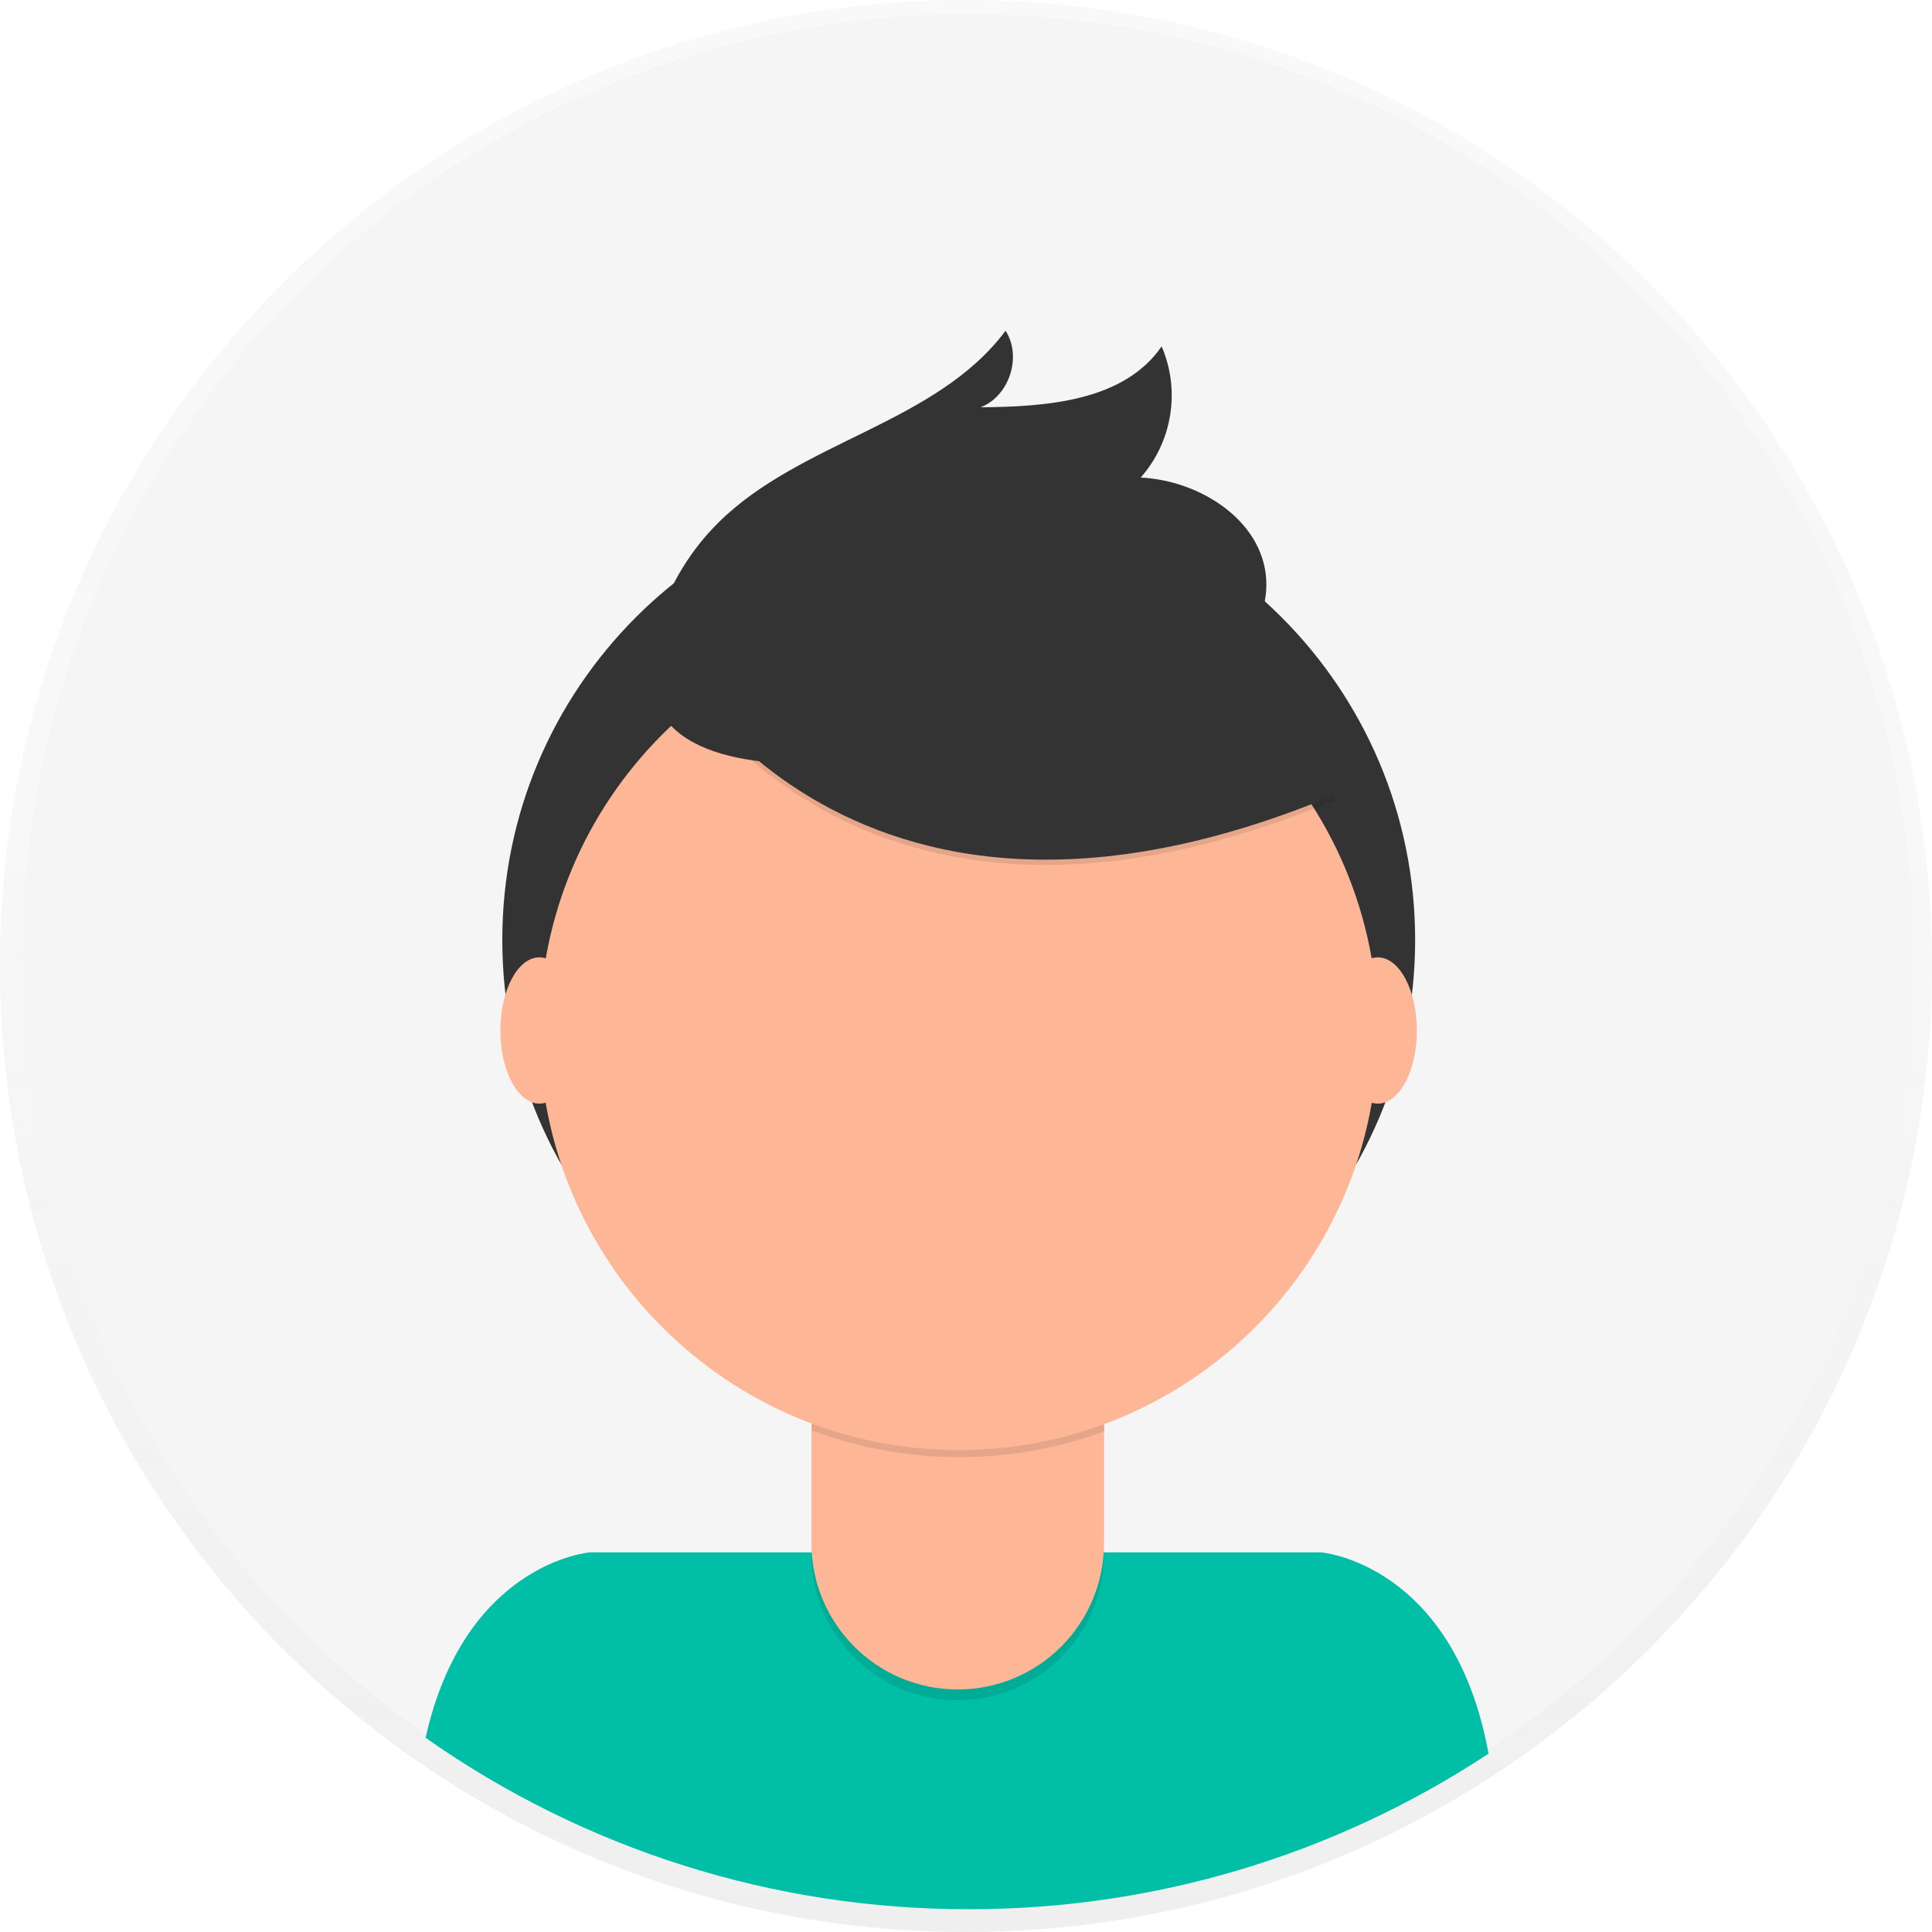
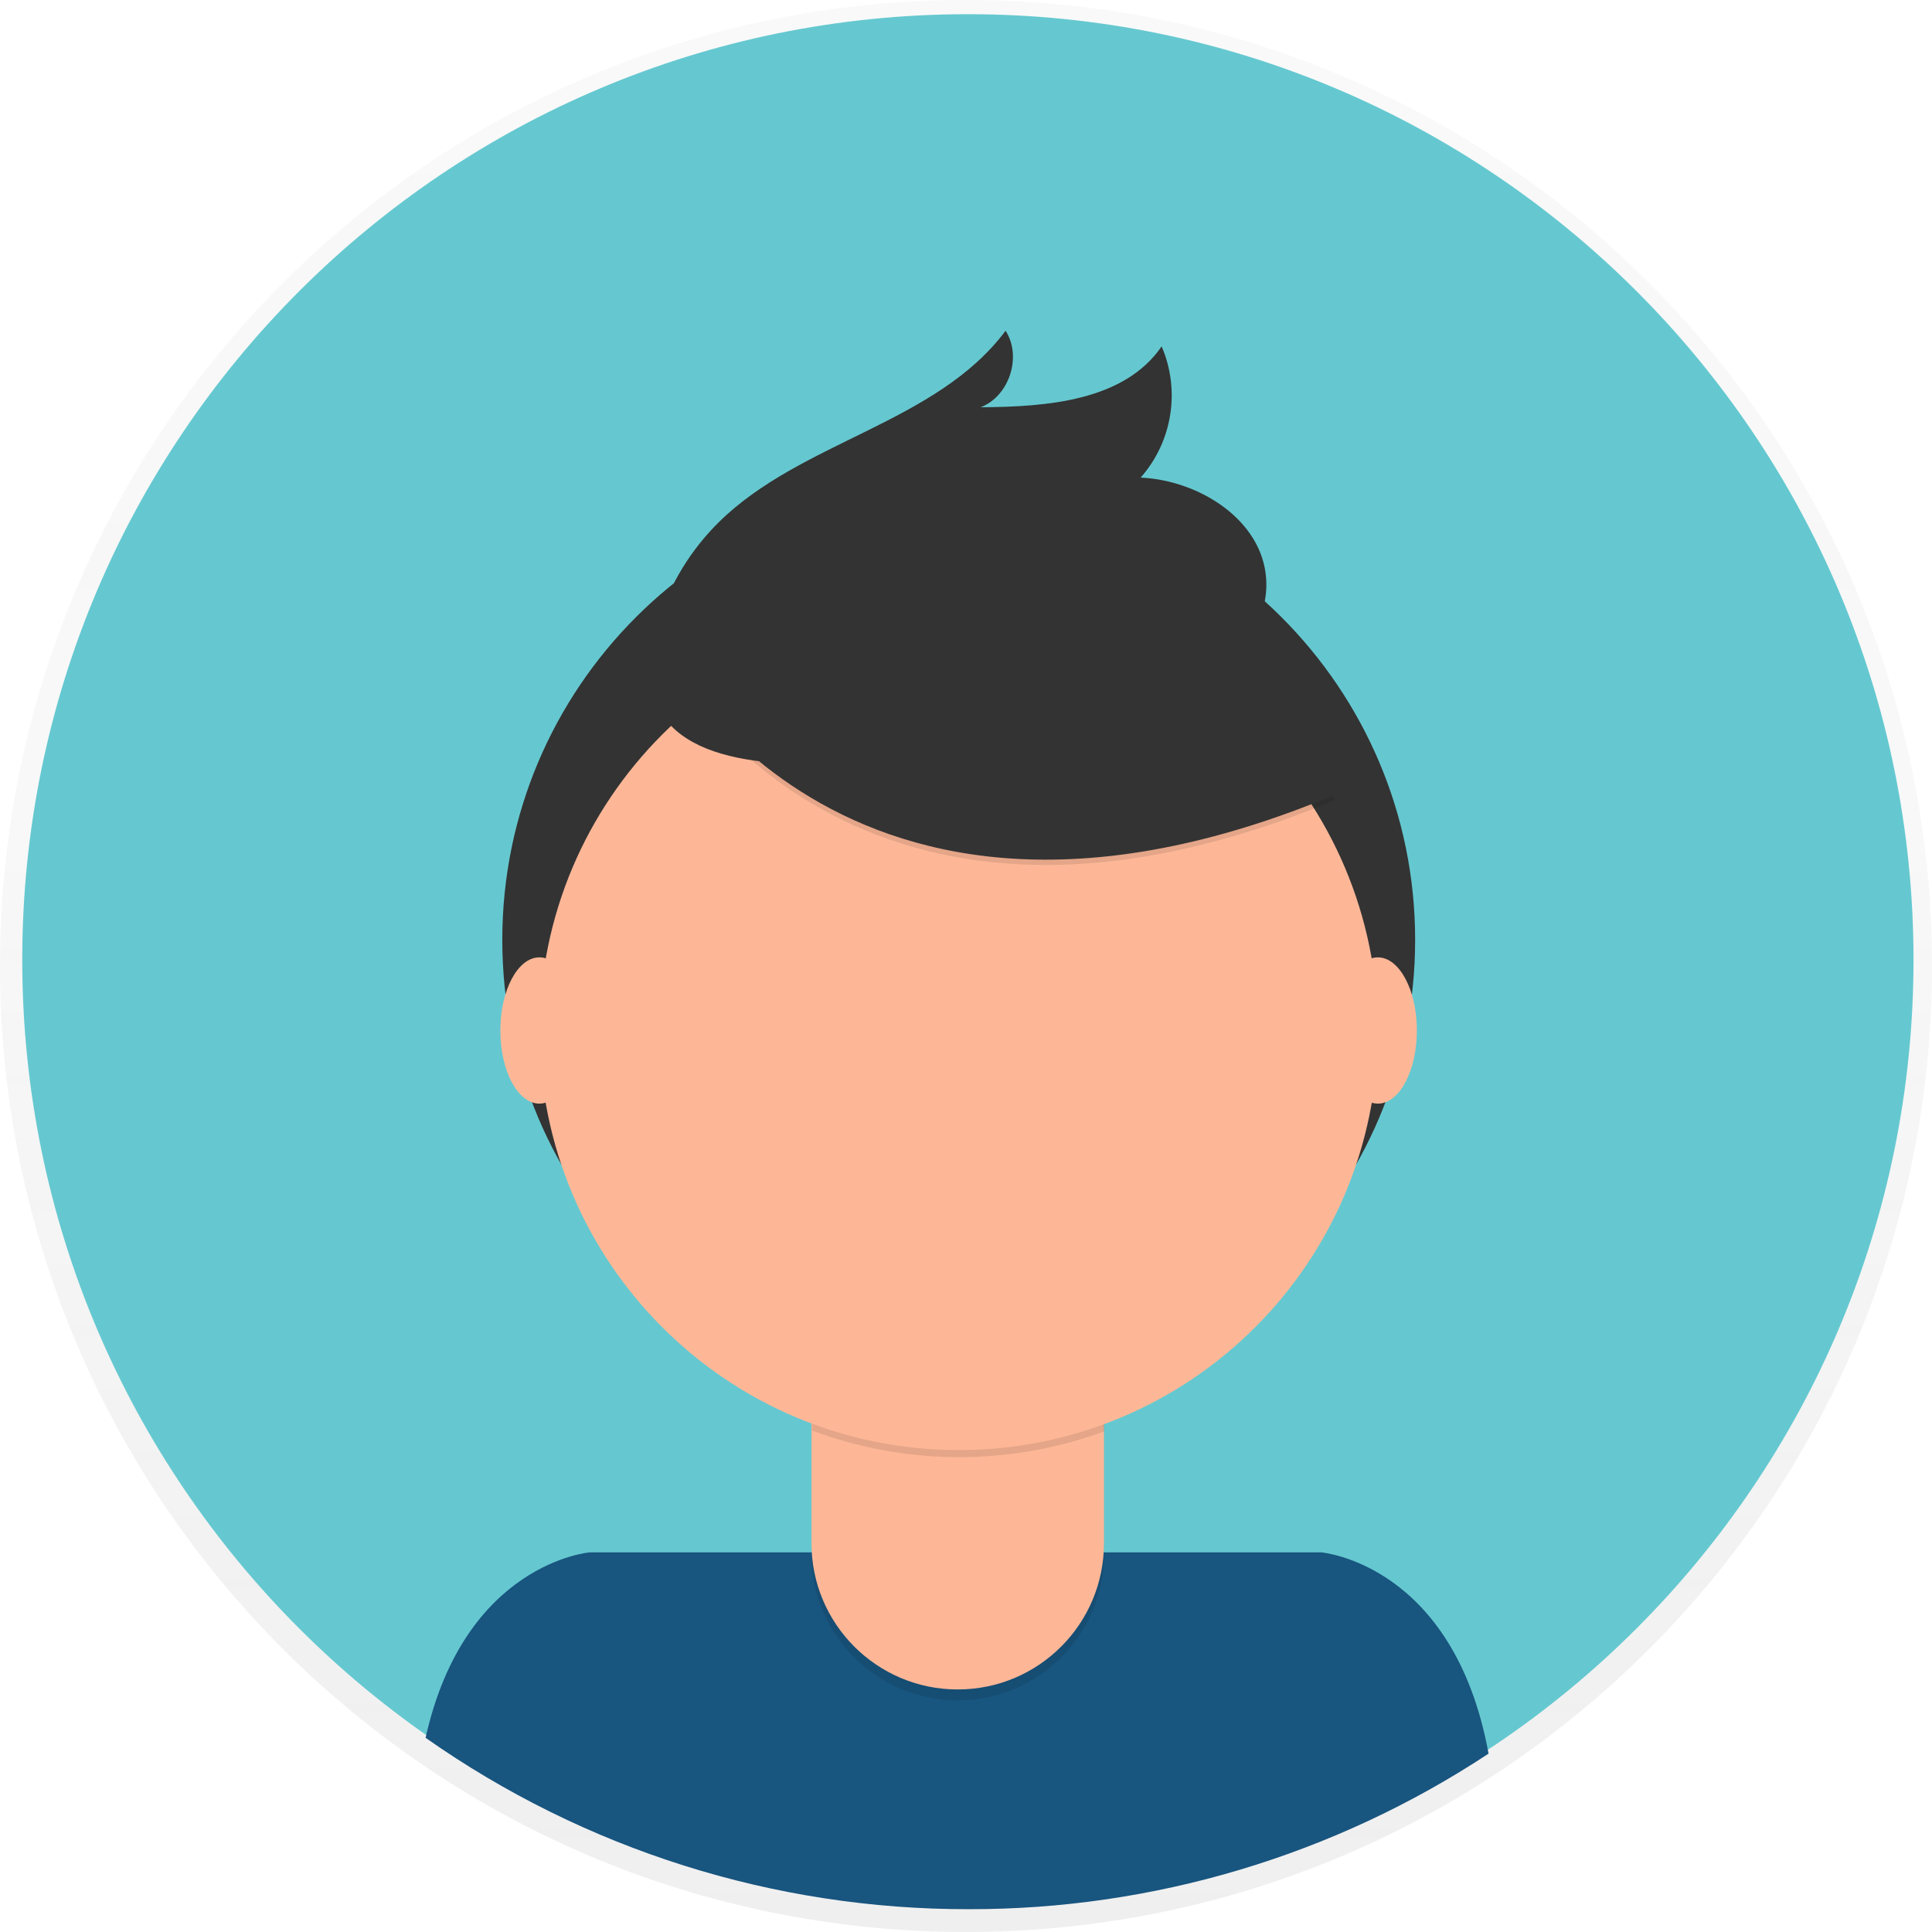
<svg xmlns="http://www.w3.org/2000/svg" id="457bf273-24a3-4fd8-a857-e9b918267d6a" data-name="Layer 1" width="698" height="698" viewBox="0 0 698 698">
  <defs>
    <linearGradient id="b247946c-c62f-4d08-994a-4c3d64e1e98f" x1="349" y1="698" x2="349" gradientUnits="userSpaceOnUse">
      <stop offset="0" stop-color="gray" stop-opacity="0.25" />
      <stop offset="0.54" stop-color="gray" stop-opacity="0.12" />
      <stop offset="1" stop-color="gray" stop-opacity="0.1" />
    </linearGradient>
  </defs>
  <g opacity="0.5">
    <circle cx="349" cy="349" r="349" fill="url(#b247946c-c62f-4d08-994a-4c3d64e1e98f)" />
  </g>
-   <circle cx="349.68" cy="346.77" r="341.64" fill="#f5f5f5" />
-   <path d="M601,790.76a340,340,0,0,0,187.79-56.2c-12.59-68.8-60.5-72.72-60.5-72.72H464.09s-45.21,3.71-59.33,67A340.07,340.07,0,0,0,601,790.76Z" transform="translate(-251 -101)" fill="#00bfa6" />
+   <circle cx="349.68" cy="346.77" r="341.64" fill="#65C8D0" />
+   <path d="M601,790.76a340,340,0,0,0,187.79-56.2c-12.59-68.8-60.5-72.72-60.5-72.72H464.09s-45.21,3.71-59.33,67A340.07,340.07,0,0,0,601,790.76Z" transform="translate(-251 -101)" fill="#18557F" />
  <circle cx="346.37" cy="339.57" r="164.9" fill="#333" />
  <path d="M293.15,476.92H398.81a0,0,0,0,1,0,0v84.53A52.83,52.83,0,0,1,346,614.28h0a52.83,52.83,0,0,1-52.83-52.83V476.92a0,0,0,0,1,0,0Z" opacity="0.1" />
  <path d="M296.5,473h99a3.35,3.35,0,0,1,3.35,3.35v81.18A52.83,52.83,0,0,1,346,610.37h0a52.83,52.83,0,0,1-52.83-52.83V476.35A3.35,3.35,0,0,1,296.5,473Z" fill="#fdb797" />
  <path d="M544.34,617.82a152.07,152.07,0,0,0,105.66.29v-13H544.34Z" transform="translate(-251 -101)" opacity="0.1" />
  <circle cx="346.37" cy="372.44" r="151.45" fill="#fdb797" />
  <path d="M489.49,335.68S553.32,465.24,733.37,390l-41.92-65.73-74.31-26.67Z" transform="translate(-251 -101)" opacity="0.1" />
  <path d="M489.49,333.78s63.83,129.56,243.88,54.3l-41.92-65.73-74.31-26.67Z" transform="translate(-251 -101)" fill="#333" />
  <path d="M488.93,325a87.49,87.49,0,0,1,21.69-35.27c29.79-29.45,78.63-35.66,103.68-69.24,6,9.32,1.36,23.65-9,27.65,24-.16,51.81-2.26,65.38-22a44.89,44.89,0,0,1-7.57,47.4c21.27,1,44,15.4,45.34,36.65.92,14.16-8,27.56-19.59,35.68s-25.71,11.85-39.56,14.9C608.86,369.7,462.54,407.07,488.93,325Z" transform="translate(-251 -101)" fill="#333" />
  <ellipse cx="194.86" cy="372.3" rx="14.09" ry="26.42" fill="#fdb797" />
  <ellipse cx="497.8" cy="372.3" rx="14.09" ry="26.42" fill="#fdb797" />
</svg>
